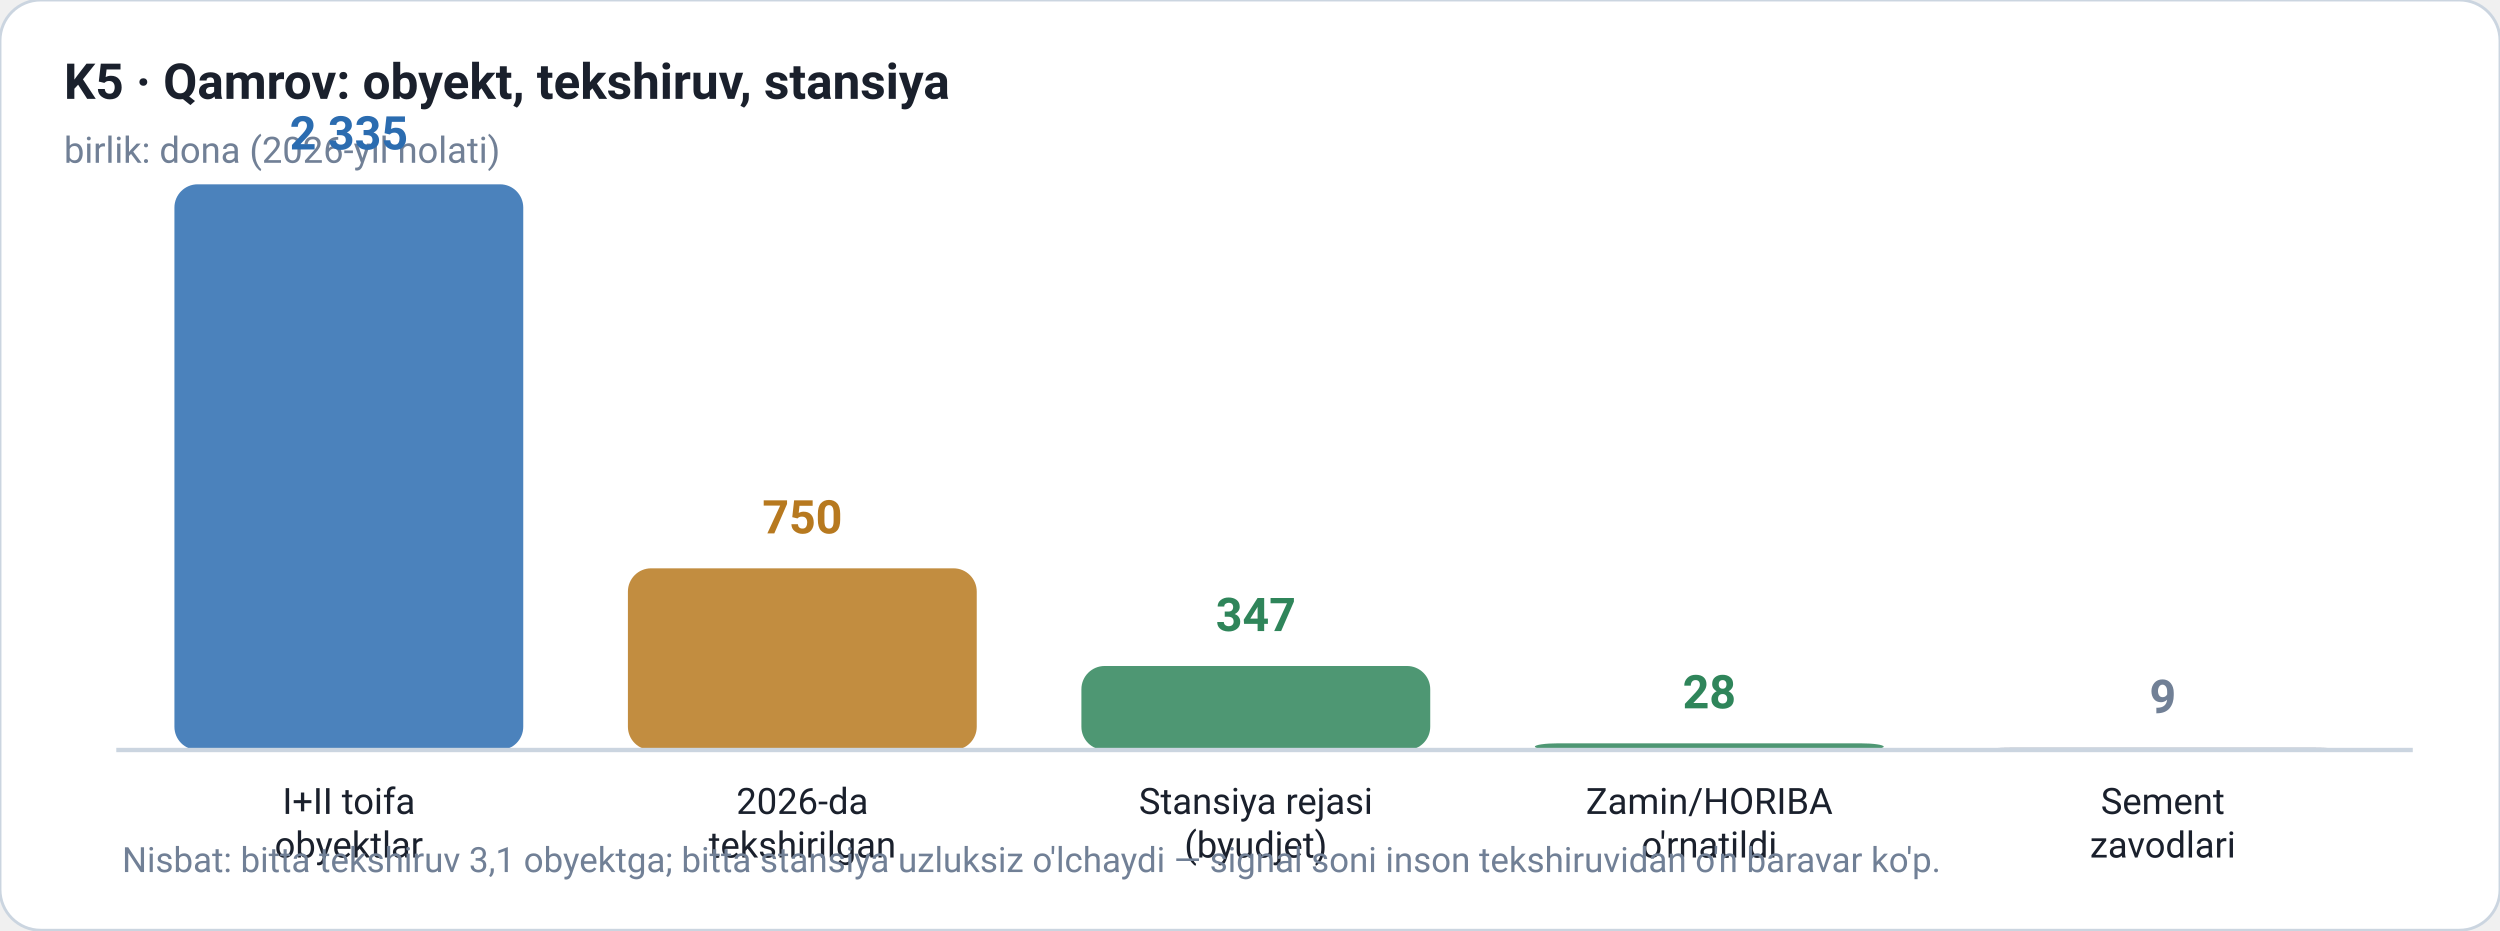
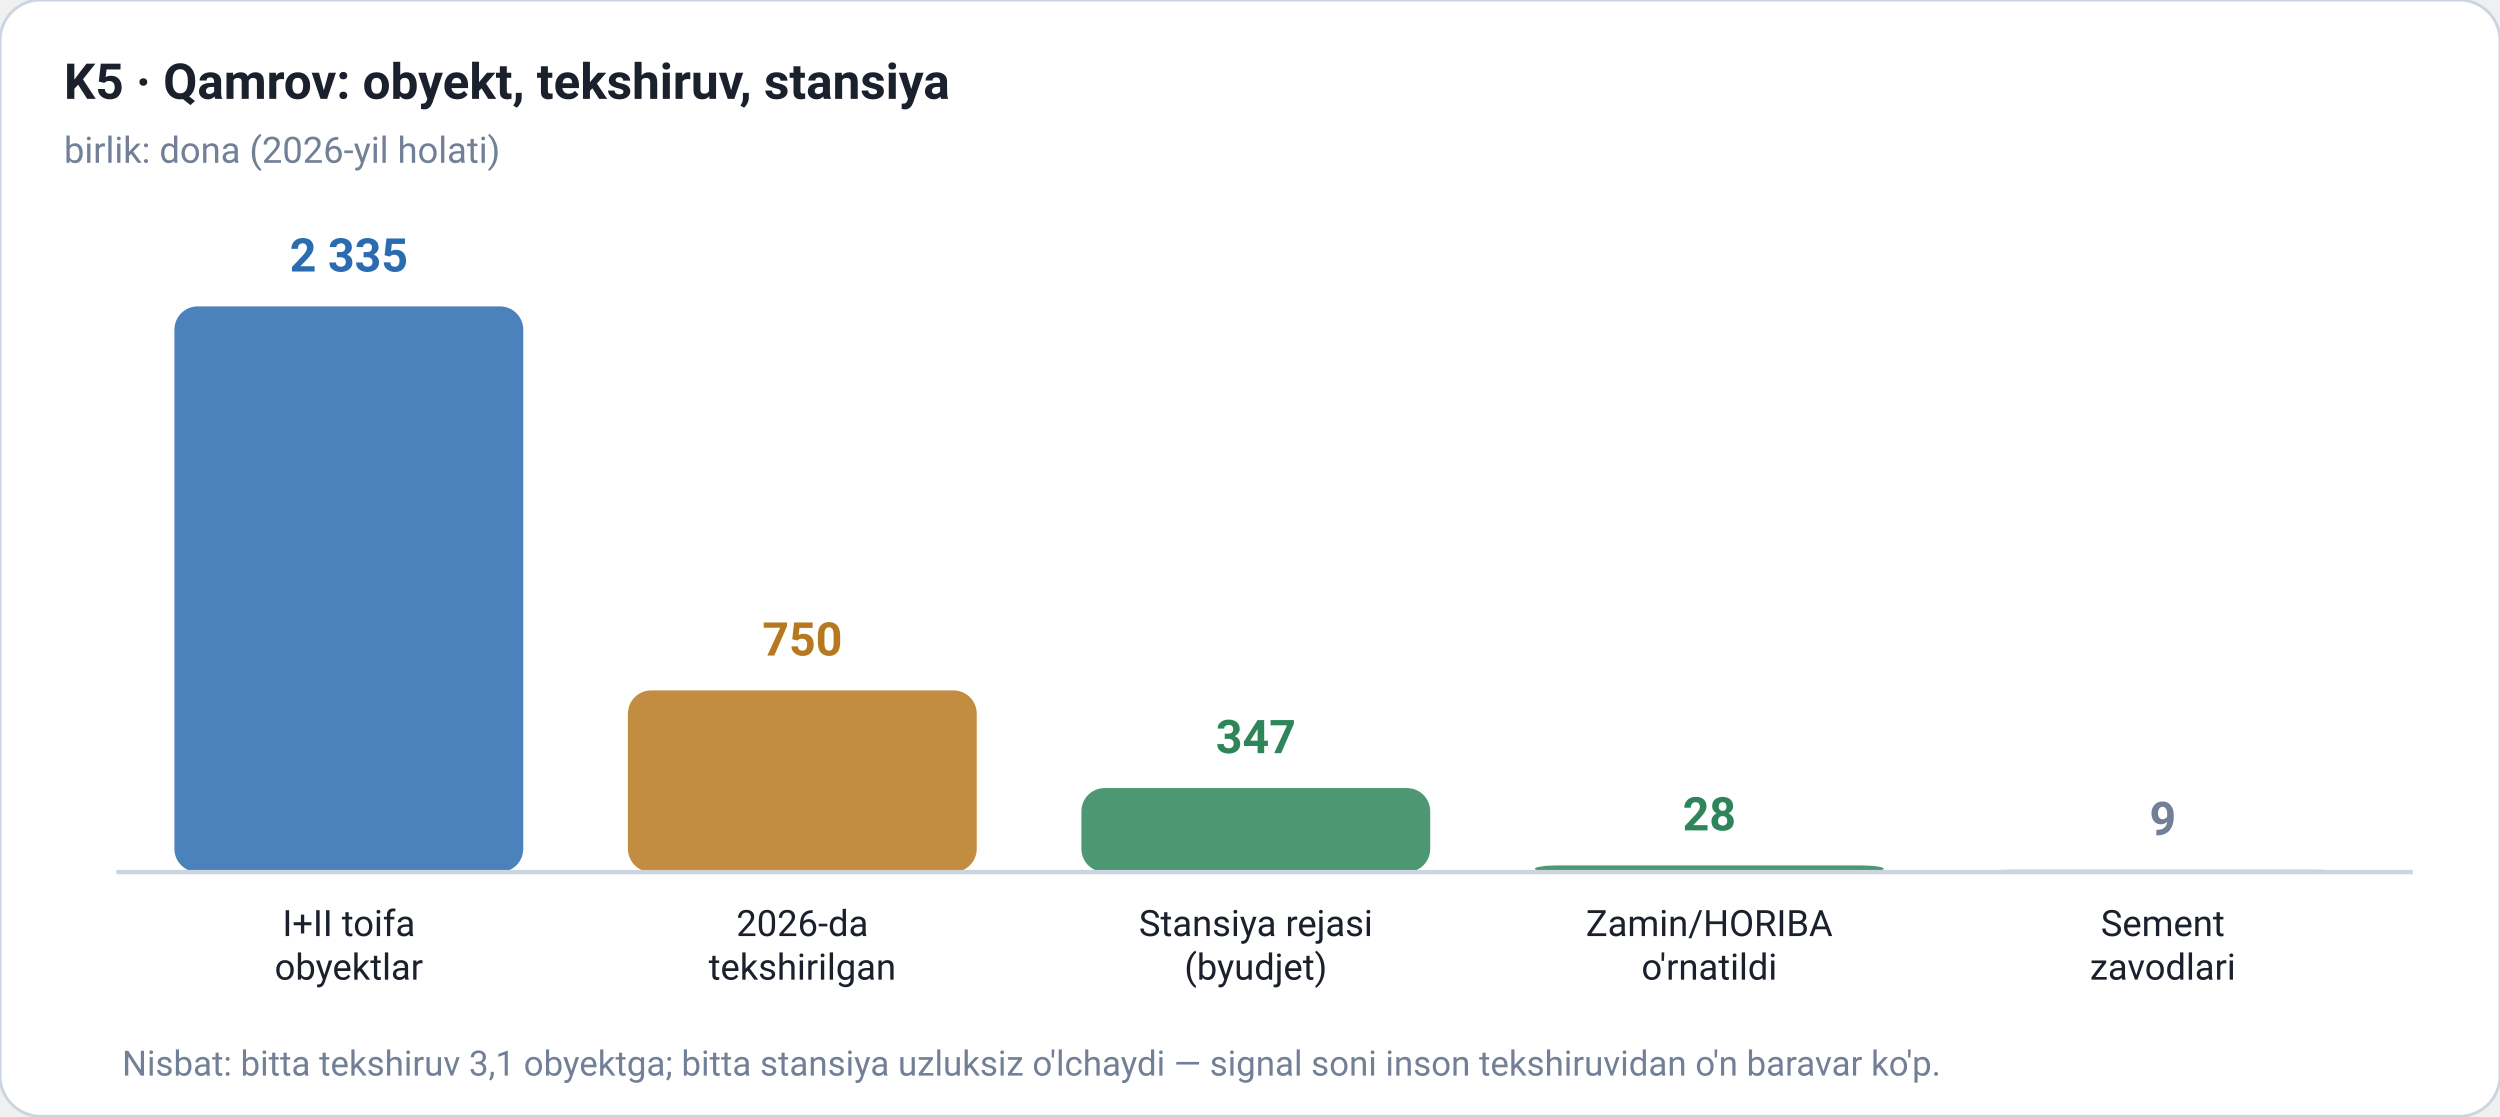
- <svg xmlns="http://www.w3.org/2000/svg" viewBox="0 0 860 320" width="100%" role="img" aria-label="Qamrov raqamlari" font-family="system-ui,-apple-system,Segoe UI,Roboto,Arial,sans-serif">
-   <rect width="860" height="320" rx="14" fill="#ffffff" />
-   <rect width="860" height="320" rx="14" fill="none" stroke="#cbd5e0" />
+ <svg xmlns="http://www.w3.org/2000/svg" viewBox="0 0 860 384" width="100%" role="img" aria-label="Qamrov raqamlari" font-family="system-ui,-apple-system,Segoe UI,Roboto,Arial,sans-serif">
+   <rect width="860" height="384" rx="14" fill="#ffffff" />
+   <rect width="860" height="384" rx="14" fill="none" stroke="#cbd5e0" />
  <text x="22" y="34" font-size="17" fill="#1a202c" text-anchor="start" font-weight="700">K5 · Qamrov: obyekt, tekshiruv, stansiya</text>
  <text x="22" y="56" font-size="12.5" fill="#718096" text-anchor="start" font-weight="400">birlik: dona (2026-yil holati)</text>
-   <rect x="60.0" y="63.4" width="120.0" height="194.6" rx="8" fill="#2b6cb0" opacity="0.85" />
-   <text x="120" y="51.417" font-size="16" fill="#2b6cb0" text-anchor="middle" font-weight="700">2 335</text>
-   <text x="120" y="280" font-size="12.5" fill="#1a202c" text-anchor="middle" font-weight="400">I+II toifa</text>
-   <text x="120" y="295" font-size="12.5" fill="#1a202c" text-anchor="middle" font-weight="400">obyektlar</text>
-   <rect x="216.0" y="195.5" width="120.0" height="62.5" rx="8" fill="#b7791f" opacity="0.85" />
-   <text x="276" y="183.5" font-size="16" fill="#b7791f" text-anchor="middle" font-weight="700">750</text>
-   <text x="276" y="280" font-size="12.5" fill="#1a202c" text-anchor="middle" font-weight="400">2026-da</text>
-   <text x="276" y="295" font-size="12.5" fill="#1a202c" text-anchor="middle" font-weight="400">tekshirilgan</text>
-   <rect x="372.0" y="229.1" width="120.0" height="28.9" rx="8" fill="#2f855a" opacity="0.85" />
-   <text x="432" y="217.083" font-size="16" fill="#2f855a" text-anchor="middle" font-weight="700">347</text>
-   <text x="432" y="280" font-size="12.5" fill="#1a202c" text-anchor="middle" font-weight="400">Stansiya rejasi</text>
-   <text x="432" y="295" font-size="12.5" fill="#1a202c" text-anchor="middle" font-weight="400">(byudjet)</text>
-   <rect x="528.0" y="255.7" width="120.0" height="2.3" rx="8" fill="#2f855a" opacity="0.85" />
-   <text x="588" y="243.667" font-size="16" fill="#2f855a" text-anchor="middle" font-weight="700">28</text>
-   <text x="588" y="280" font-size="12.5" fill="#1a202c" text-anchor="middle" font-weight="400">Zamin/HORIBA</text>
-   <text x="588" y="295" font-size="12.5" fill="#1a202c" text-anchor="middle" font-weight="400">o'rnatildi</text>
-   <rect x="684.0" y="257.2" width="120.0" height="1.0" rx="8" fill="#718096" opacity="0.85" />
-   <text x="744" y="245.25" font-size="16" fill="#718096" text-anchor="middle" font-weight="700">9</text>
-   <text x="744" y="280" font-size="12.5" fill="#1a202c" text-anchor="middle" font-weight="400">Sement</text>
-   <text x="744" y="295" font-size="12.5" fill="#1a202c" text-anchor="middle" font-weight="400">zavodlari</text>
-   <line x1="40.0" y1="258.0" x2="830.0" y2="258.0" stroke="#cbd5e0" stroke-width="1.5" />
-   <text x="42" y="300" font-size="12" fill="#718096" text-anchor="start" font-weight="400">Nisbat: bitta tekshiruv 3,1 obyektga; bitta stansiya uzluksiz o'lchaydi — signal soni inson tekshiruvidan o'n baravar ko'p.</text>
+   <rect x="60.0" y="105.4" width="120.0" height="194.6" rx="8" fill="#2b6cb0" opacity="0.85" />
+   <text x="120" y="93.417" font-size="16" fill="#2b6cb0" text-anchor="middle" font-weight="700">2 335</text>
+   <text x="120" y="322" font-size="12.5" fill="#1a202c" text-anchor="middle" font-weight="400">I+II toifa</text>
+   <text x="120" y="337" font-size="12.5" fill="#1a202c" text-anchor="middle" font-weight="400">obyektlar</text>
+   <rect x="216.0" y="237.5" width="120.0" height="62.5" rx="8" fill="#b7791f" opacity="0.85" />
+   <text x="276" y="225.5" font-size="16" fill="#b7791f" text-anchor="middle" font-weight="700">750</text>
+   <text x="276" y="322" font-size="12.5" fill="#1a202c" text-anchor="middle" font-weight="400">2026-da</text>
+   <text x="276" y="337" font-size="12.5" fill="#1a202c" text-anchor="middle" font-weight="400">tekshirilgan</text>
+   <rect x="372.0" y="271.1" width="120.0" height="28.9" rx="8" fill="#2f855a" opacity="0.85" />
+   <text x="432" y="259.083" font-size="16" fill="#2f855a" text-anchor="middle" font-weight="700">347</text>
+   <text x="432" y="322" font-size="12.5" fill="#1a202c" text-anchor="middle" font-weight="400">Stansiya rejasi</text>
+   <text x="432" y="337" font-size="12.5" fill="#1a202c" text-anchor="middle" font-weight="400">(byudjet)</text>
+   <rect x="528.0" y="297.7" width="120.0" height="2.3" rx="8" fill="#2f855a" opacity="0.85" />
+   <text x="588" y="285.667" font-size="16" fill="#2f855a" text-anchor="middle" font-weight="700">28</text>
+   <text x="588" y="322" font-size="12.5" fill="#1a202c" text-anchor="middle" font-weight="400">Zamin/HORIBA</text>
+   <text x="588" y="337" font-size="12.5" fill="#1a202c" text-anchor="middle" font-weight="400">o'rnatildi</text>
+   <rect x="684.0" y="299.2" width="120.0" height="1.0" rx="8" fill="#718096" opacity="0.85" />
+   <text x="744" y="287.25" font-size="16" fill="#718096" text-anchor="middle" font-weight="700">9</text>
+   <text x="744" y="322" font-size="12.5" fill="#1a202c" text-anchor="middle" font-weight="400">Sement</text>
+   <text x="744" y="337" font-size="12.5" fill="#1a202c" text-anchor="middle" font-weight="400">zavodlari</text>
+   <line x1="40.0" y1="300.0" x2="830.0" y2="300.0" stroke="#cbd5e0" stroke-width="1.5" />
+   <text x="42" y="370" font-size="12" fill="#718096" text-anchor="start" font-weight="400">Nisbat: bitta tekshiruv 3,1 obyektga; bitta stansiya uzluksiz o'lchaydi — signal soni inson tekshiruvidan o'n baravar ko'p.</text>
</svg>
